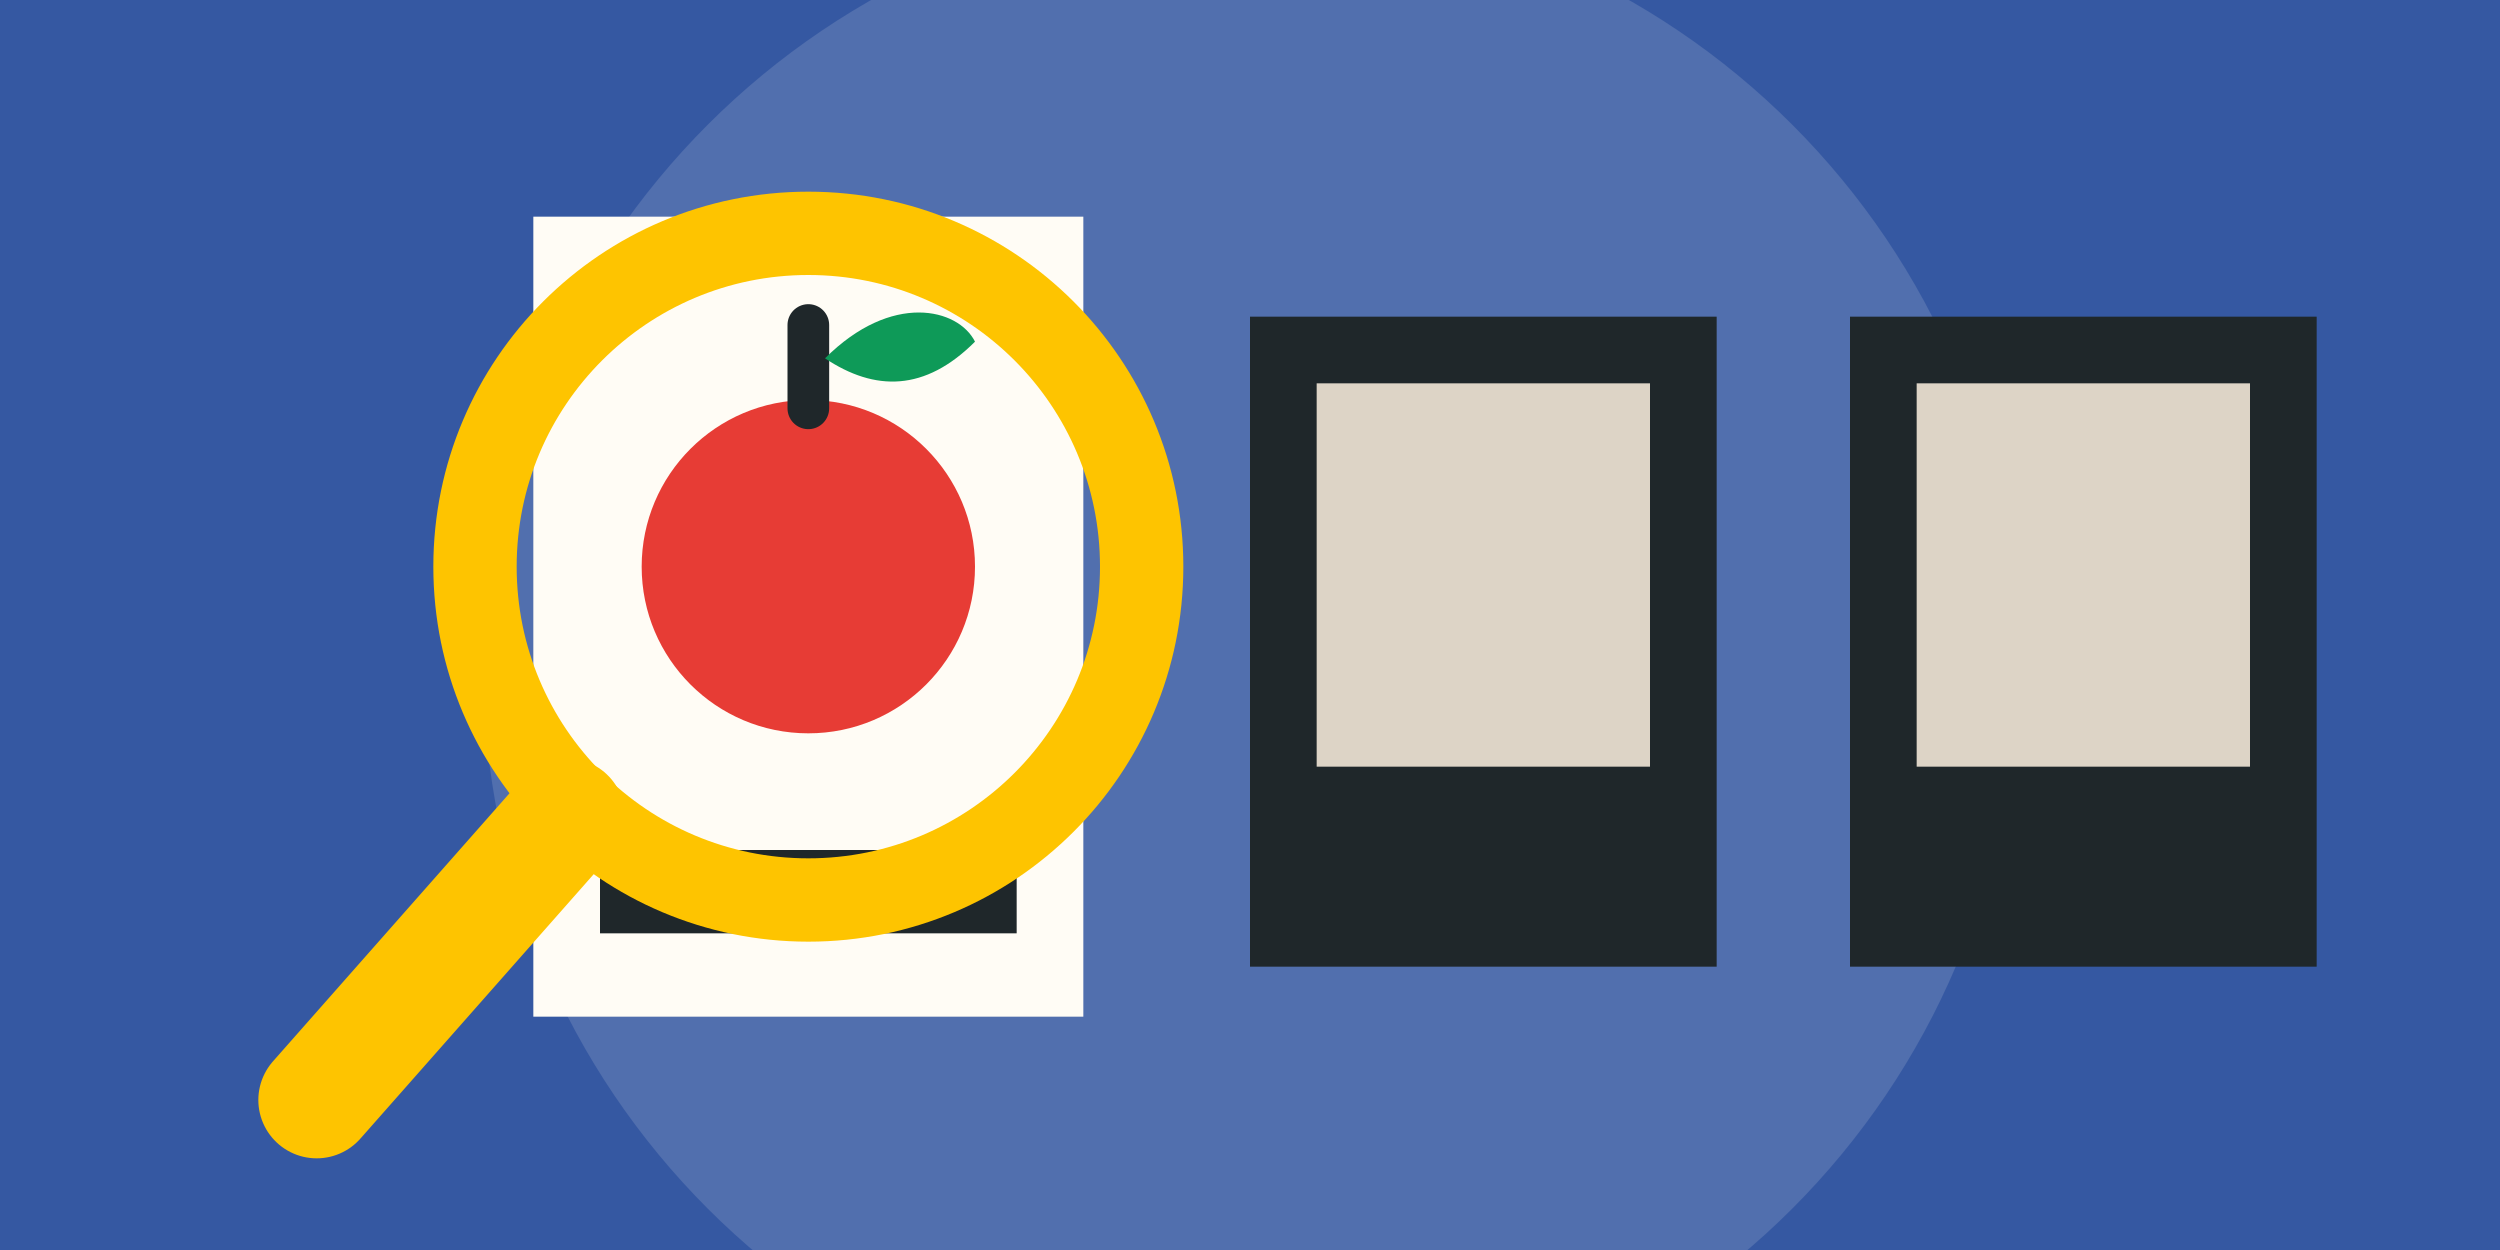
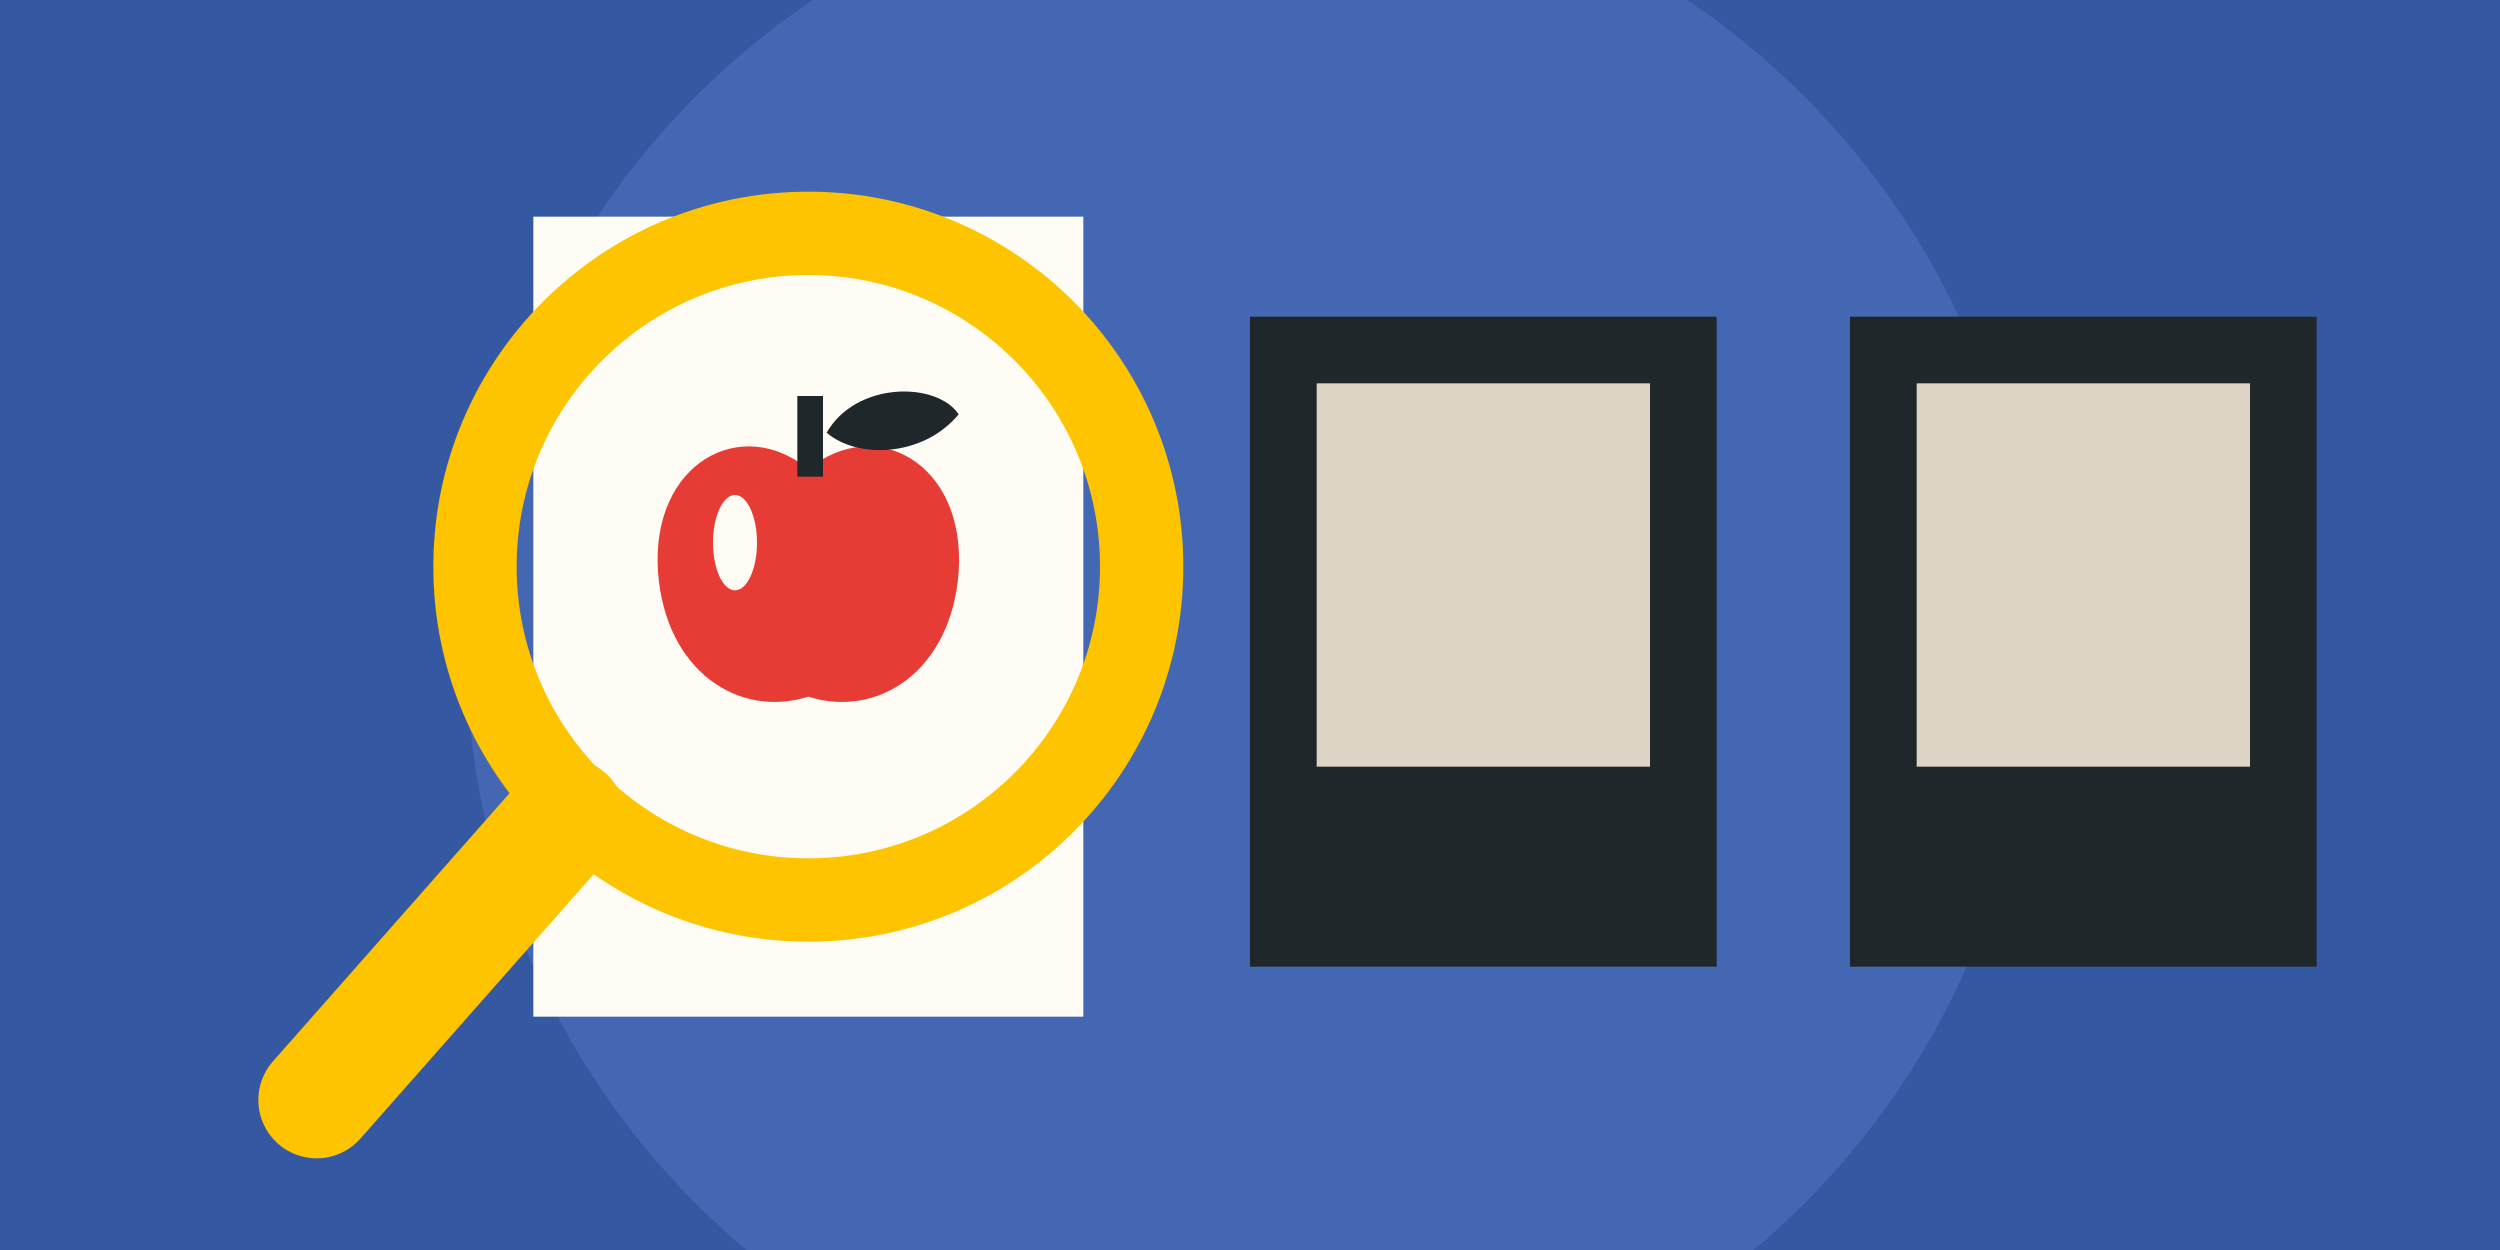
<svg xmlns="http://www.w3.org/2000/svg" viewBox="0 0 300 150">
  <rect width="300" height="150" fill="#3558a2" />
-   <circle cx="150" cy="80" r="92" fill="#fffcf5" opacity=".14" />
+   <circle cx="150" cy="78" r="94" fill="#4467b3" />
  <rect x="150" y="38" width="56" height="78" fill="#1f272a" />
  <rect x="158" y="46" width="40" height="46" fill="#ddd4c6" />
  <rect x="222" y="38" width="56" height="78" fill="#1f272a" />
  <rect x="230" y="46" width="40" height="46" fill="#ddd4c6" />
  <rect x="64" y="26" width="66" height="96" fill="#fffcf5" />
-   <circle cx="97" cy="68" r="20" fill="#e73c35" />
-   <path d="M97 49V39" stroke="#1f272a" stroke-width="5" stroke-linecap="round" />
-   <path d="M99 43c8-8 16-6 18-2-6 6-12 6-18 2z" fill="#0e9a58" />
-   <rect x="72" y="102" width="50" height="10" fill="#1f272a" />
+   <g transform="translate(75 44) scale(1.375)">
+     <path d="M50 28C32 13 7 26 9 56C11 83 31 96 50 90C69 96 89 83 91 56C93 26 68 13 50 28Z" fill="#e73c35" transform="scale(0.32)" />
+     <ellipse cx="30" cy="48" rx="6" ry="13" fill="#fffcf5" transform="scale(0.32)" />
+     <path d="M47 8h7v22h-7Z" fill="#1f272a" transform="scale(0.32)" />
+     <path d="M55 18C63 4 85 4 91 13C81 25 63 25 55 18Z" fill="#1f272a" transform="scale(0.32)" />
+   </g>
  <circle cx="97" cy="68" r="40" fill="none" stroke="#fec400" stroke-width="10" />
  <path d="M68 98L38 132" stroke="#fec400" stroke-width="14" stroke-linecap="round" />
</svg>
